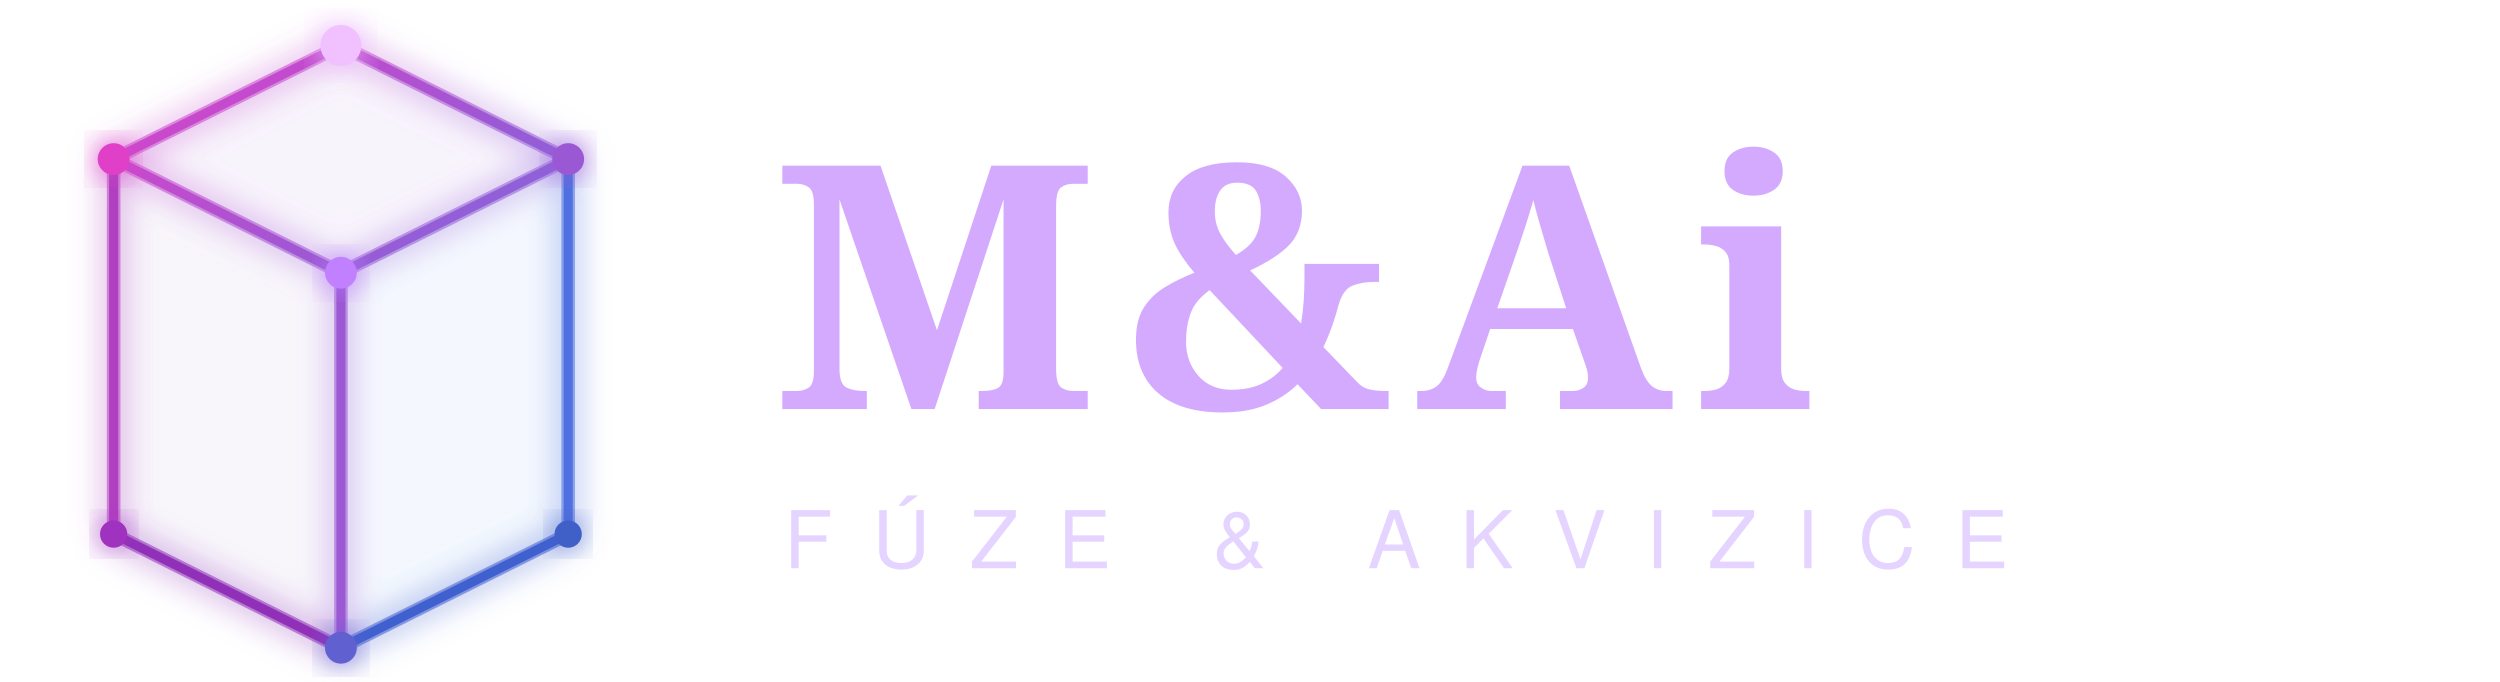
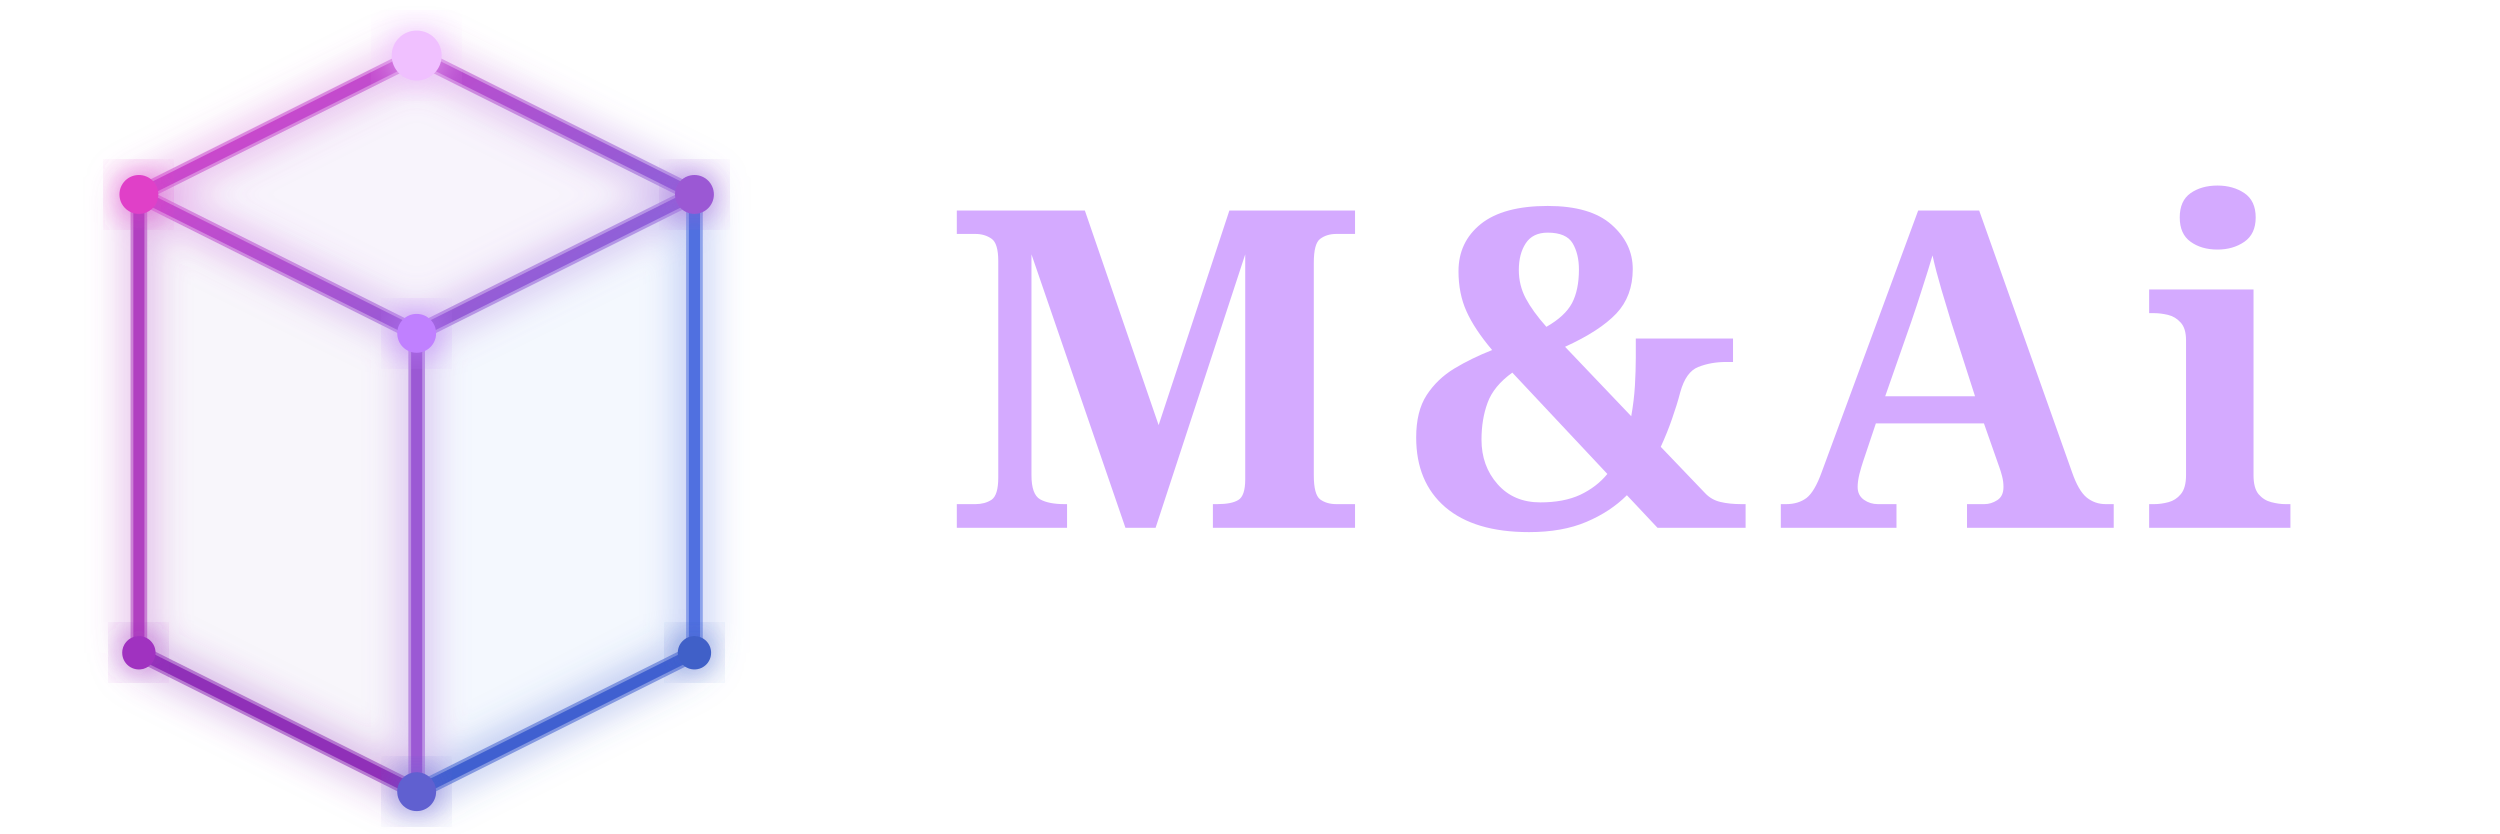
- <svg xmlns="http://www.w3.org/2000/svg" width="220" height="60" viewBox="0 0 220 60" fill="none">
+ <svg xmlns="http://www.w3.org/2000/svg" width="180" height="60" viewBox="0 0 180 60" fill="none">
  <defs>
    <linearGradient id="wireGrad" x1="10" y1="4" x2="50" y2="56" gradientUnits="userSpaceOnUse">
      <stop offset="0%" stop-color="#E040C8" />
      <stop offset="40%" stop-color="#9B59D4" />
      <stop offset="100%" stop-color="#4B8EF5" />
    </linearGradient>
    <filter id="glow" x="-40%" y="-40%" width="180%" height="180%">
      <feGaussianBlur stdDeviation="1.4" result="blur" />
      <feMerge>
        <feMergeNode in="blur" />
        <feMergeNode in="SourceGraphic" />
      </feMerge>
    </filter>
  </defs>
-   <polygon points="30,4  50,14 30,24 10,14" fill="rgba(155,89,212,0.07)" />
-   <polygon points="10,14 30,24 30,57 10,47" fill="rgba(107,63,160,0.05)" />
-   <polygon points="50,14 30,24 30,57 50,47" fill="rgba(75,142,245,0.06)" />
-   <g filter="url(#glow)" opacity="0.65">
-     <polyline points="30,4 50,14 30,24 10,14 30,4" stroke="url(#wireGrad)" stroke-width="1.2" fill="none" />
-     <line x1="30" y1="24" x2="30" y2="57" stroke="#9B59D4" stroke-width="1.2" />
-     <line x1="10" y1="14" x2="10" y2="47" stroke="#B040C0" stroke-width="1.2" />
-     <line x1="50" y1="14" x2="50" y2="47" stroke="#5070E0" stroke-width="1.2" />
-     <line x1="10" y1="47" x2="30" y2="57" stroke="#9030B8" stroke-width="1.2" />
-     <line x1="50" y1="47" x2="30" y2="57" stroke="#4060D0" stroke-width="1.2" />
+   <style>
+     @keyframes cubeRotate {
+       0%   { transform: rotateY(0deg); }
+       100% { transform: rotateY(360deg); }
+     }
+     .cube-group {
+       transform-origin: 30px 30px;
+       animation: cubeRotate 12s linear infinite;
+       transform-style: preserve-3d;
+     }
+   </style>
+   <g class="cube-group">
+     <polygon points="30,4  50,14 30,24 10,14" fill="rgba(155,89,212,0.07)" />
+     <polygon points="10,14 30,24 30,57 10,47" fill="rgba(107,63,160,0.05)" />
+     <polygon points="50,14 30,24 30,57 50,47" fill="rgba(75,142,245,0.06)" />
+     <g filter="url(#glow)" opacity="0.65">
+       <polyline points="30,4 50,14 30,24 10,14 30,4" stroke="url(#wireGrad)" stroke-width="1.2" fill="none" />
+       <line x1="30" y1="24" x2="30" y2="57" stroke="#9B59D4" stroke-width="1.2" />
+       <line x1="10" y1="14" x2="10" y2="47" stroke="#B040C0" stroke-width="1.2" />
+       <line x1="50" y1="14" x2="50" y2="47" stroke="#5070E0" stroke-width="1.2" />
+       <line x1="10" y1="47" x2="30" y2="57" stroke="#9030B8" stroke-width="1.2" />
+       <line x1="50" y1="47" x2="30" y2="57" stroke="#4060D0" stroke-width="1.2" />
+     </g>
+     <polyline points="30,4 50,14 30,24 10,14 30,4" stroke="url(#wireGrad)" stroke-width="0.8" fill="none" />
+     <line x1="30" y1="24" x2="30" y2="57" stroke="#9B59D4" stroke-width="0.8" />
+     <line x1="10" y1="14" x2="10" y2="47" stroke="#B040C0" stroke-width="0.8" />
+     <line x1="50" y1="14" x2="50" y2="47" stroke="#5070E0" stroke-width="0.8" />
+     <line x1="10" y1="47" x2="30" y2="57" stroke="#9030B8" stroke-width="0.8" />
+     <line x1="50" y1="47" x2="30" y2="57" stroke="#4060D0" stroke-width="0.8" />
+     <circle cx="30" cy="4" r="1.8" fill="#F0C0FF" filter="url(#glow)" />
+     <circle cx="50" cy="14" r="1.4" fill="#9B59D4" filter="url(#glow)" />
+     <circle cx="10" cy="14" r="1.4" fill="#E040C8" filter="url(#glow)" />
+     <circle cx="30" cy="24" r="1.4" fill="#C080FF" filter="url(#glow)" />
+     <circle cx="30" cy="57" r="1.4" fill="#6060D0" filter="url(#glow)" />
+     <circle cx="10" cy="47" r="1.2" fill="#A030C0" filter="url(#glow)" />
+     <circle cx="50" cy="47" r="1.2" fill="#4060C8" filter="url(#glow)" />
  </g>
-   <polyline points="30,4 50,14 30,24 10,14 30,4" stroke="url(#wireGrad)" stroke-width="0.8" fill="none" />
-   <line x1="30" y1="24" x2="30" y2="57" stroke="#9B59D4" stroke-width="0.8" />
-   <line x1="10" y1="14" x2="10" y2="47" stroke="#B040C0" stroke-width="0.8" />
-   <line x1="50" y1="14" x2="50" y2="47" stroke="#5070E0" stroke-width="0.8" />
-   <line x1="10" y1="47" x2="30" y2="57" stroke="#9030B8" stroke-width="0.8" />
-   <line x1="50" y1="47" x2="30" y2="57" stroke="#4060D0" stroke-width="0.8" />
-   <circle cx="30" cy="4" r="1.8" fill="#F0C0FF" filter="url(#glow)" />
-   <circle cx="50" cy="14" r="1.4" fill="#9B59D4" filter="url(#glow)" />
-   <circle cx="10" cy="14" r="1.4" fill="#E040C8" filter="url(#glow)" />
-   <circle cx="30" cy="24" r="1.4" fill="#C080FF" filter="url(#glow)" />
-   <circle cx="30" cy="57" r="1.4" fill="#6060D0" filter="url(#glow)" />
-   <circle cx="10" cy="47" r="1.2" fill="#A030C0" filter="url(#glow)" />
-   <circle cx="50" cy="47" r="1.2" fill="#4060C8" filter="url(#glow)" />
-   <text x="68" y="36" font-family="'Cormorant Garamond', 'Georgia', serif" font-size="30" font-weight="600" letter-spacing="2" fill="#D4AAFF">M&amp;Ai</text>
-   <text x="69" y="50" font-family="'Raleway', 'Helvetica Neue', sans-serif" font-size="7" font-weight="400" letter-spacing="3.5" fill="rgba(196,160,255,0.45)" text-transform="uppercase">FÚZE &amp; AKVIZICE</text>
+   <text x="68" y="38" font-family="'Cormorant Garamond', 'Georgia', serif" font-size="32" font-weight="600" letter-spacing="2" fill="#D4AAFF">M&amp;Ai</text>
</svg>
